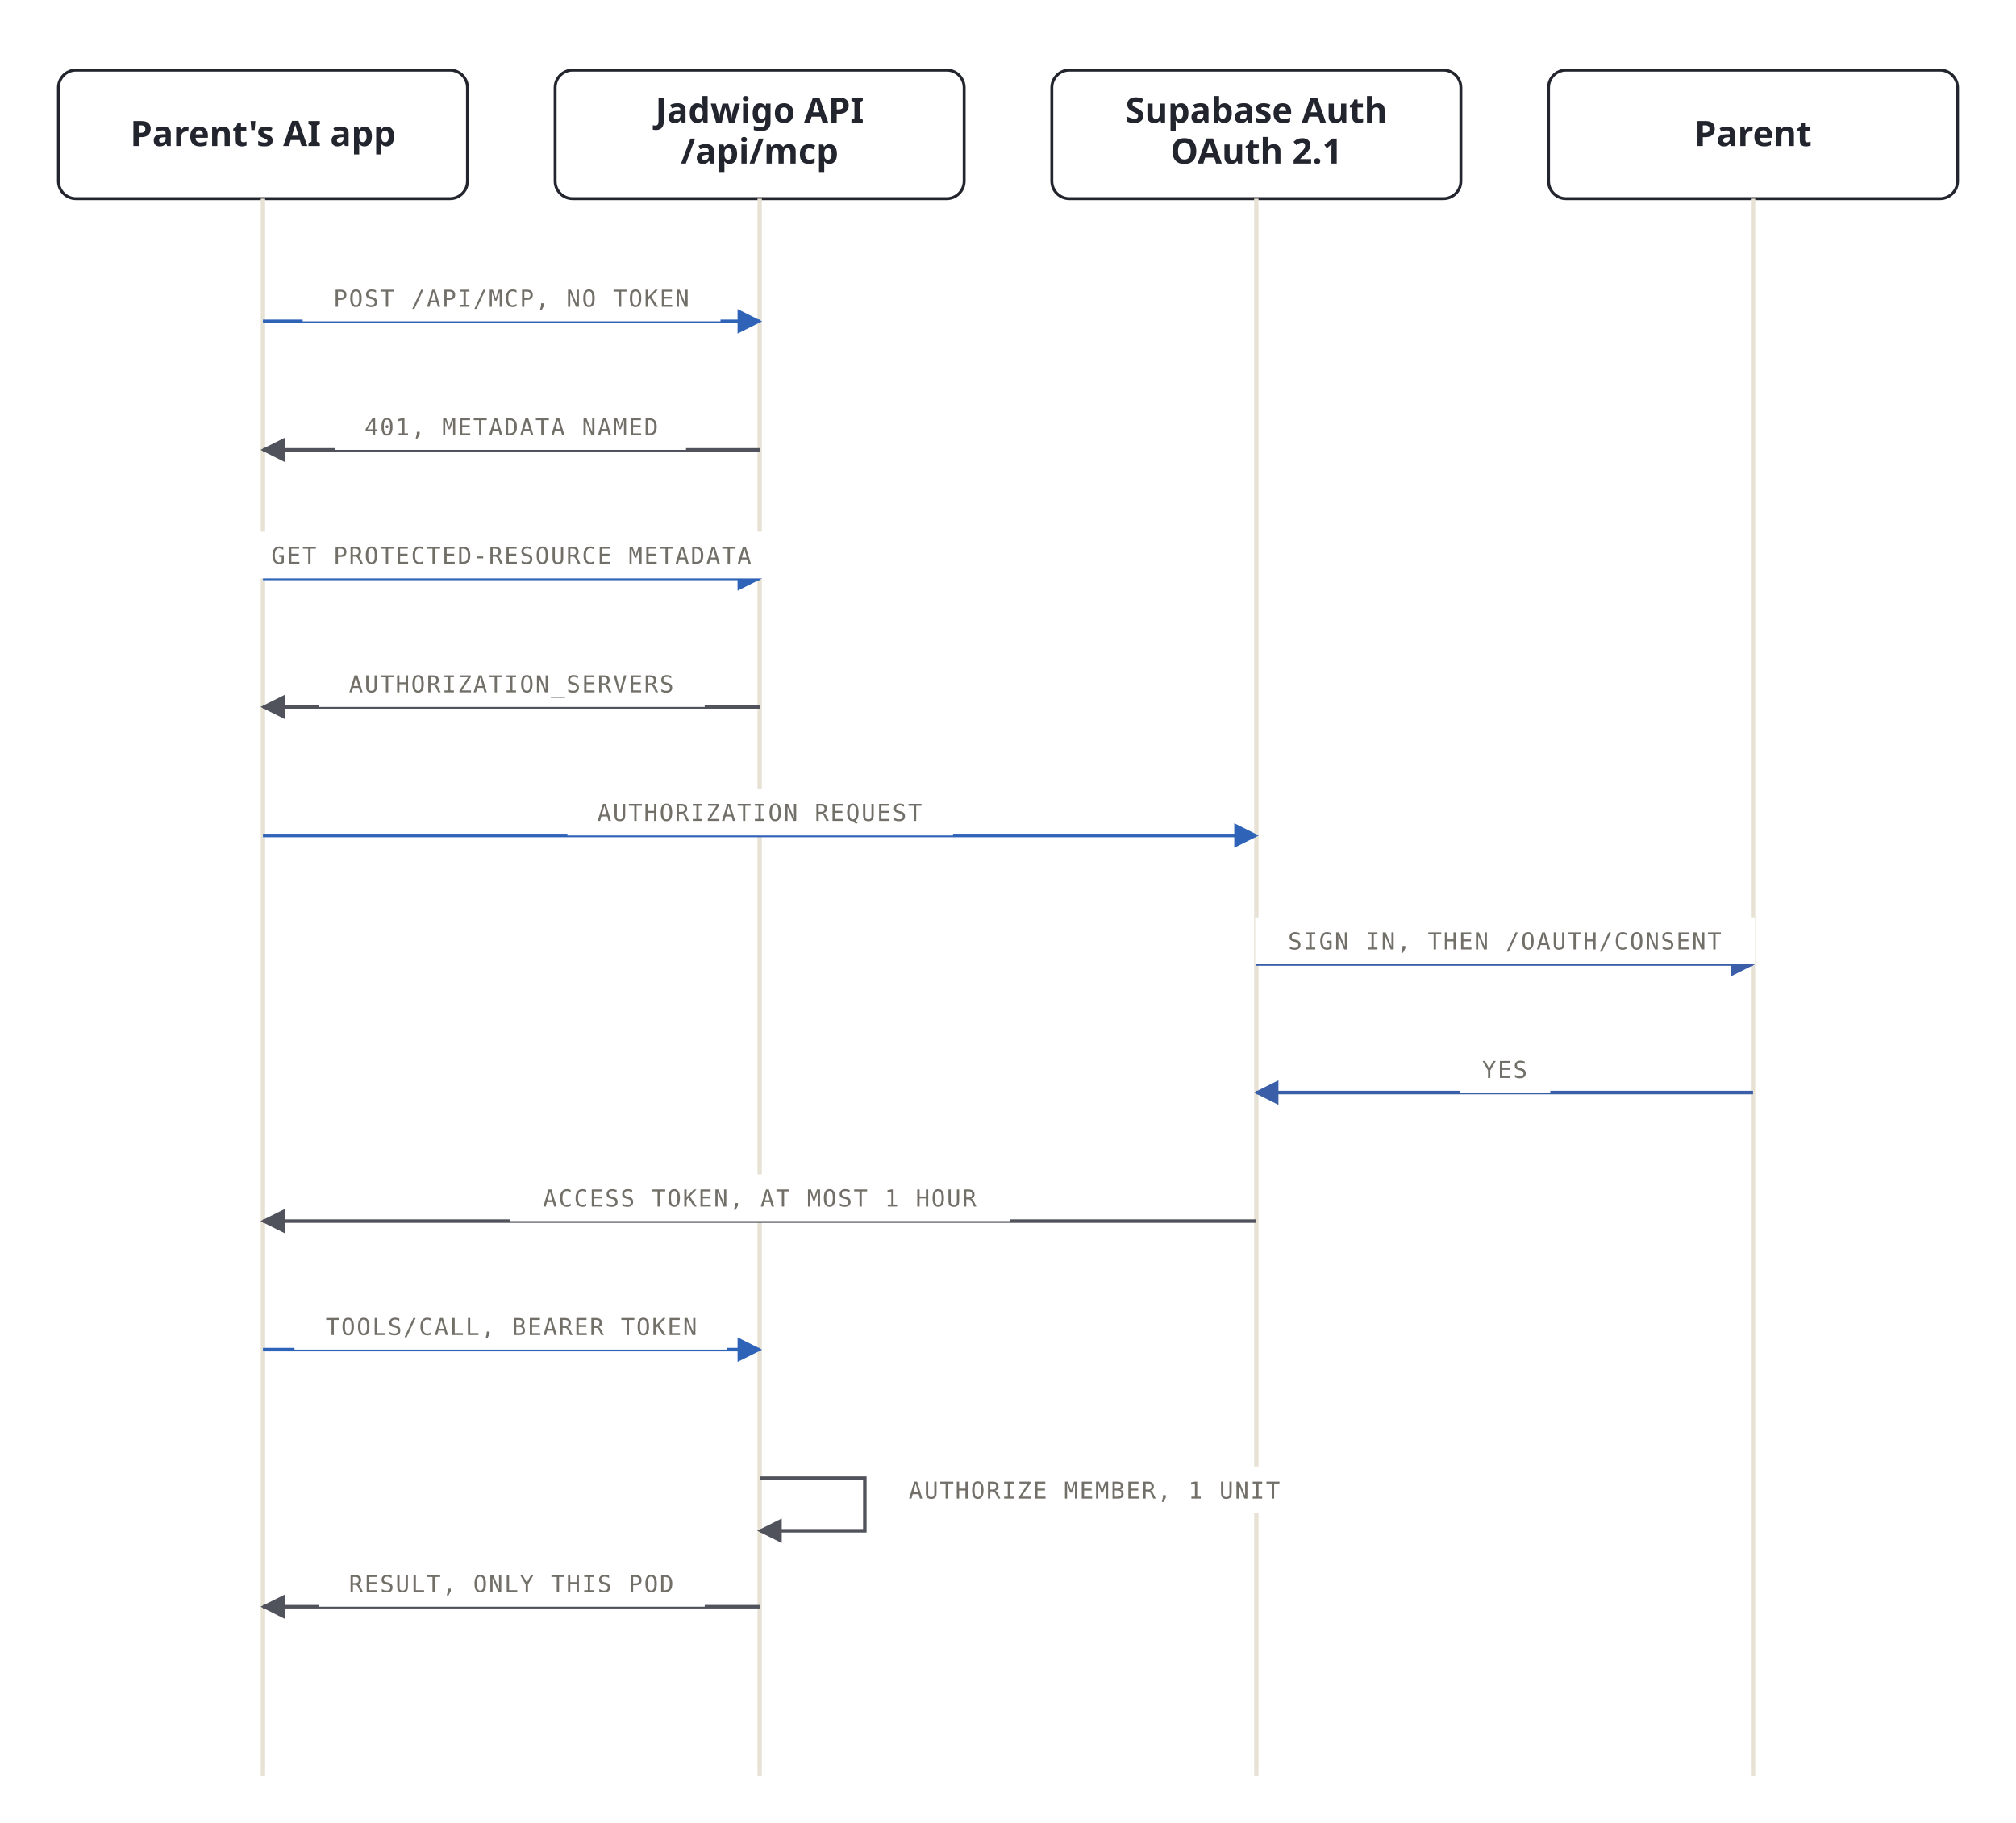
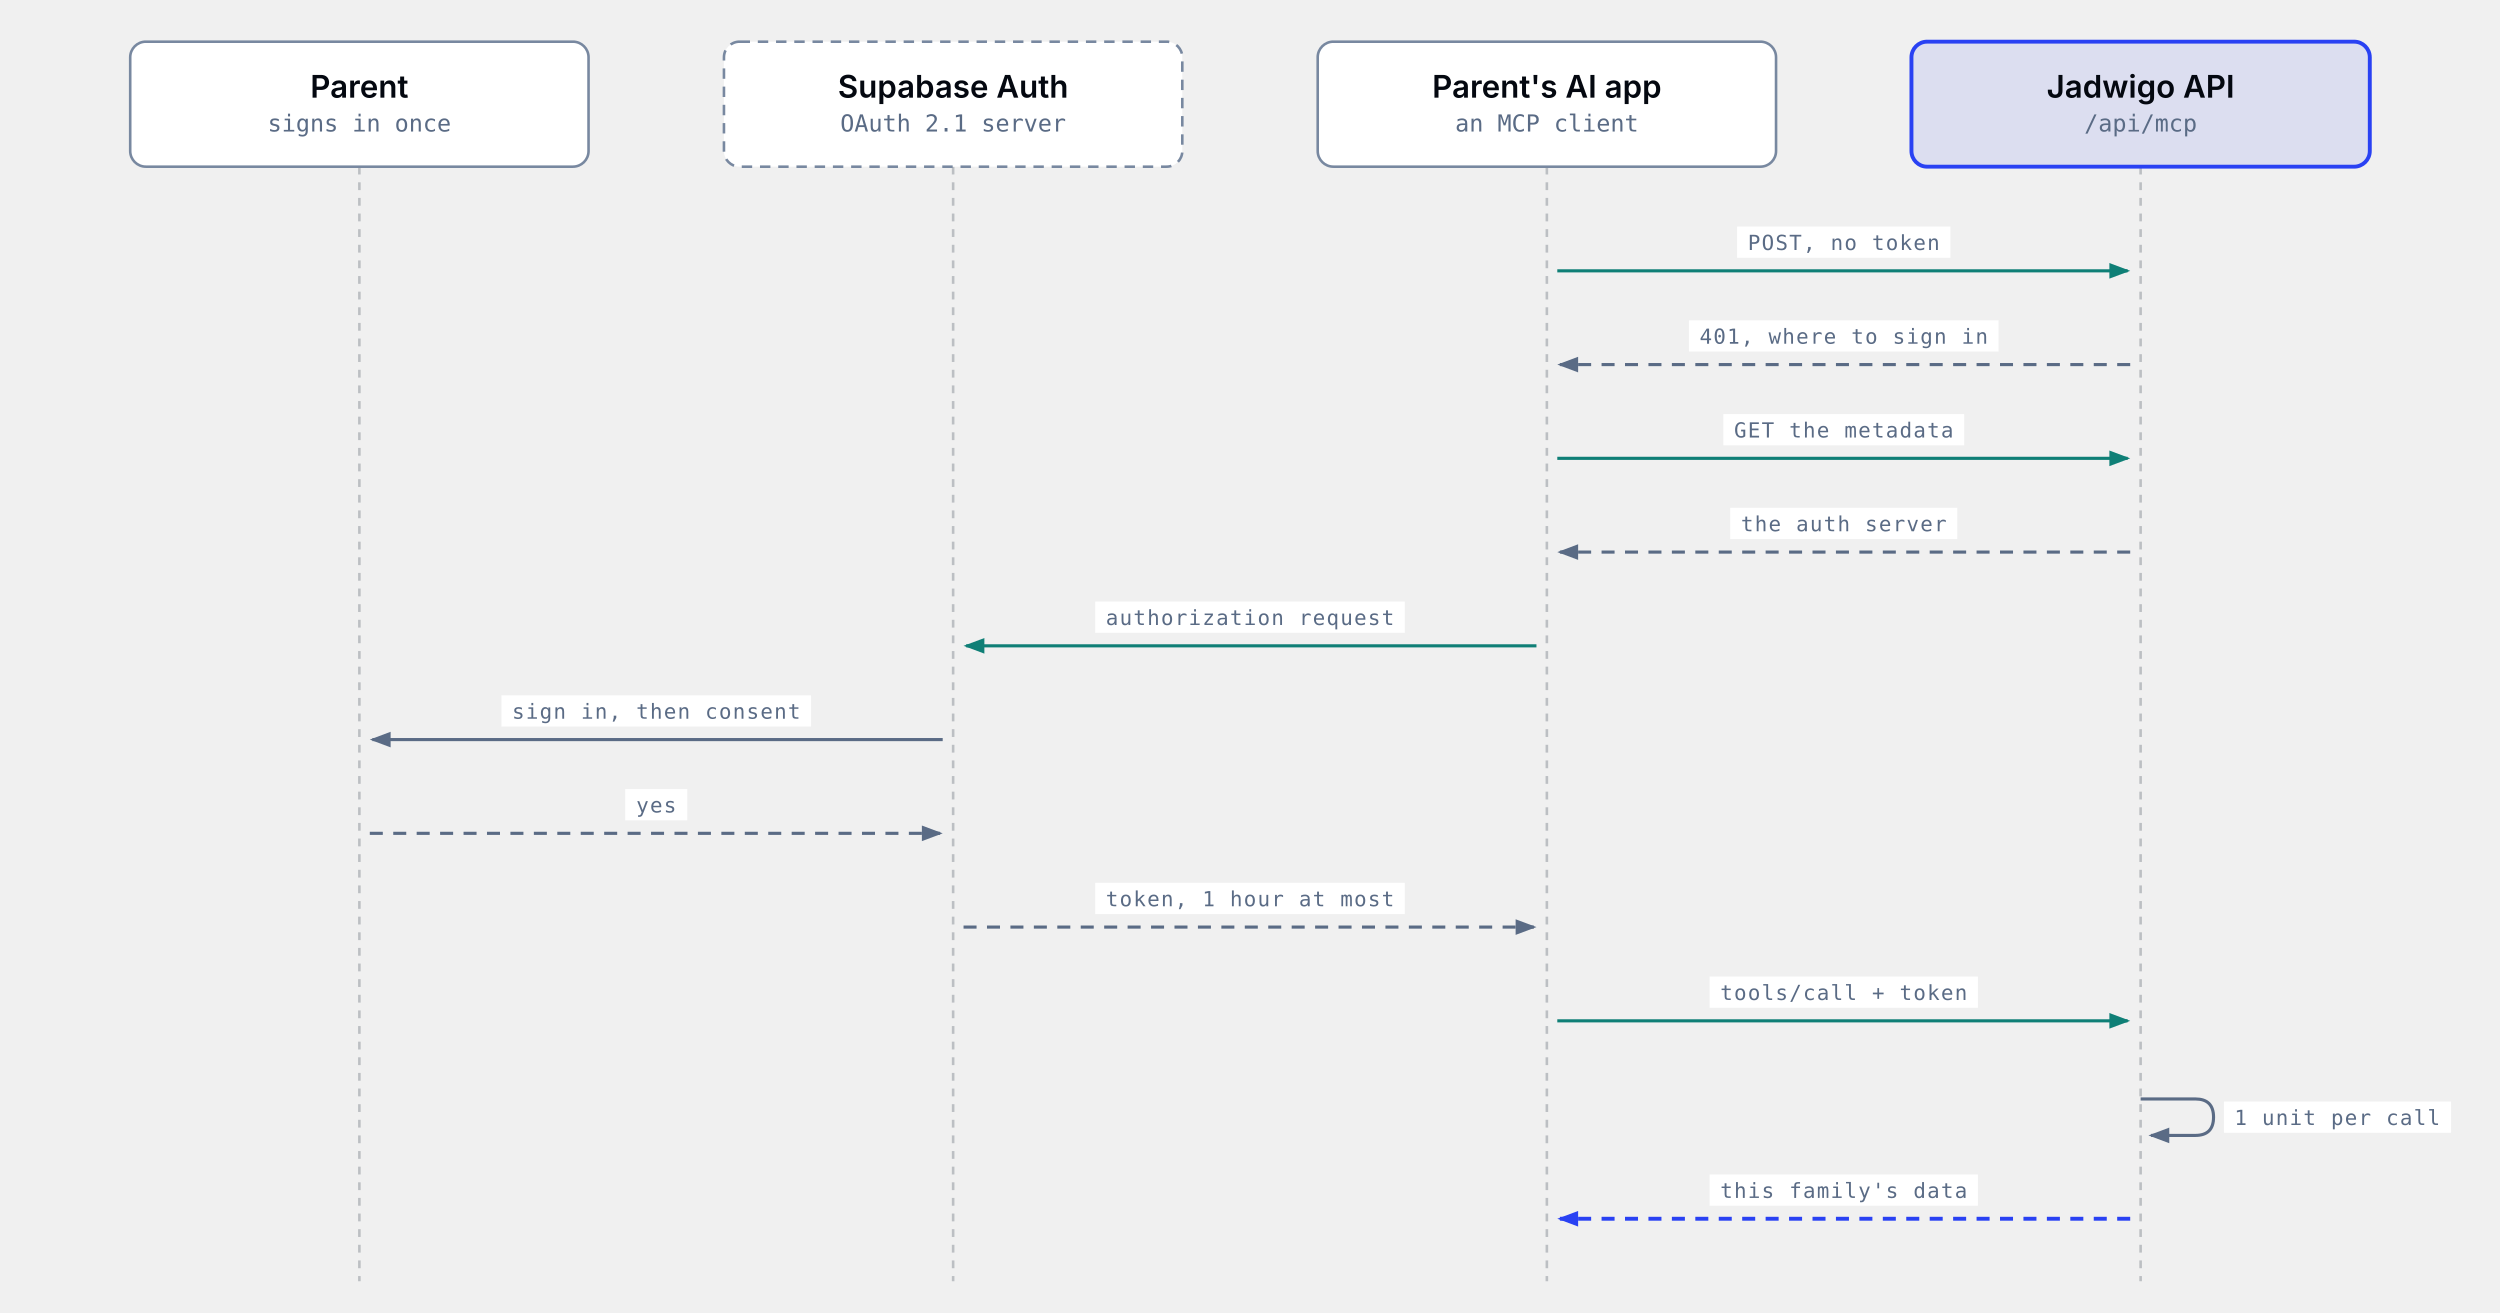
- <svg xmlns="http://www.w3.org/2000/svg" viewBox="0 0 690 624" role="img" aria-labelledby="connect-your-ai-light-title connect-your-ai-light-desc">
+ <svg xmlns="http://www.w3.org/2000/svg" viewBox="0 0 960 504" role="img" aria-labelledby="connect-your-ai-light-title connect-your-ai-light-desc">
  <defs>
-     <marker id="a-m-light" viewBox="0 0 10 10" refX="9" refY="5" markerWidth="7" markerHeight="7" orient="auto-start-reverse">
-       <path d="M0,0 L10,5 L0,10 z" fill="#50535c" />
+     <marker id="connect-your-ai-light-default" markerWidth="8" markerHeight="6" refX="7" refY="3" orient="auto" markerUnits="userSpaceOnUse">
+       <polygon points="0 0, 8 3, 0 6" fill="#5a6b85" />
    </marker>
-     <marker id="a-a-light" viewBox="0 0 10 10" refX="9" refY="5" markerWidth="7" markerHeight="7" orient="auto-start-reverse">
-       <path d="M0,0 L10,5 L0,10 z" fill="#3a5fa8" />
+     <marker id="connect-your-ai-light-accent" markerWidth="8" markerHeight="6" refX="7" refY="3" orient="auto" markerUnits="userSpaceOnUse">
+       <polygon points="0 0, 8 3, 0 6" fill="#2941f3" />
    </marker>
-     <marker id="a-l-light" viewBox="0 0 10 10" refX="9" refY="5" markerWidth="7" markerHeight="7" orient="auto-start-reverse">
-       <path d="M0,0 L10,5 L0,10 z" fill="#2f63b8" />
+     <marker id="connect-your-ai-light-link" markerWidth="8" markerHeight="6" refX="7" refY="3" orient="auto" markerUnits="userSpaceOnUse">
+       <polygon points="0 0, 8 3, 0 6" fill="#0f7f76" />
+     </marker>
+     <marker id="connect-your-ai-light-open" markerWidth="8" markerHeight="6" refX="7" refY="3" orient="auto" markerUnits="userSpaceOnUse">
+       <polyline points="0 0, 8 3, 0 6" fill="none" stroke="#5a6b85" stroke-width="1.2" />
    </marker>
  </defs>
-   <rect x="0" y="0" width="690" height="624" fill="#ffffff" />
-   <rect x="20" y="24" width="140" height="44" rx="6" fill="#ffffff" stroke="#22252d" stroke-width="1" />
-   <text x="90.0" y="50.0" text-anchor="middle" font-family="'Andika', system-ui, sans-serif" font-size="12" font-weight="700" fill="#22252d">Parent's AI app</text>
-   <line x1="90" y1="68" x2="90" y2="608" stroke="#e8e2d5" stroke-width="1.5" />
-   <rect x="190" y="24" width="140" height="44" rx="6" fill="#ffffff" stroke="#22252d" stroke-width="1" />
-   <text x="260.0" y="42.0" text-anchor="middle" font-family="'Andika', system-ui, sans-serif" font-size="12" font-weight="700" fill="#22252d">Jadwigo API</text>
-   <text x="260.0" y="56.0" text-anchor="middle" font-family="'Andika', system-ui, sans-serif" font-size="12" font-weight="700" fill="#22252d">/api/mcp</text>
-   <line x1="260" y1="68" x2="260" y2="608" stroke="#e8e2d5" stroke-width="1.5" />
-   <rect x="360" y="24" width="140" height="44" rx="6" fill="#ffffff" stroke="#22252d" stroke-width="1" />
-   <text x="430.0" y="42.0" text-anchor="middle" font-family="'Andika', system-ui, sans-serif" font-size="12" font-weight="700" fill="#22252d">Supabase Auth</text>
-   <text x="430.0" y="56.0" text-anchor="middle" font-family="'Andika', system-ui, sans-serif" font-size="12" font-weight="700" fill="#22252d">OAuth 2.1</text>
-   <line x1="430" y1="68" x2="430" y2="608" stroke="#e8e2d5" stroke-width="1.5" />
-   <rect x="530" y="24" width="140" height="44" rx="6" fill="#ffffff" stroke="#22252d" stroke-width="1" />
-   <text x="600.0" y="50.0" text-anchor="middle" font-family="'Andika', system-ui, sans-serif" font-size="12" font-weight="700" fill="#22252d">Parent</text>
-   <line x1="600" y1="68" x2="600" y2="608" stroke="#e8e2d5" stroke-width="1.5" />
-   <polyline points="90,110 260,110" fill="none" stroke="#2f63b8" stroke-width="1.2" marker-end="url(#a-l-light)" />
-   <rect x="103.6" y="94" width="143" height="16" fill="#ffffff" />
-   <text x="175" y="105" text-anchor="middle" font-family="ui-monospace, monospace" font-size="8" letter-spacing="0.5" fill="#726f68">POST /API/MCP, NO TOKEN</text>
-   <polyline points="260,154 90,154" fill="none" stroke="#50535c" stroke-width="1.2" marker-end="url(#a-m-light)" />
-   <rect x="114.8" y="138" width="120" height="16" fill="#ffffff" />
-   <text x="175" y="149" text-anchor="middle" font-family="ui-monospace, monospace" font-size="8" letter-spacing="0.5" fill="#726f68">401, METADATA NAMED</text>
-   <polyline points="90,198 260,198" fill="none" stroke="#2f63b8" stroke-width="1.2" marker-end="url(#a-l-light)" />
-   <rect x="81.2" y="182" width="188" height="16" fill="#ffffff" />
-   <text x="175" y="193" text-anchor="middle" font-family="ui-monospace, monospace" font-size="8" letter-spacing="0.5" fill="#726f68">GET PROTECTED-RESOURCE METADATA</text>
-   <polyline points="260,242 90,242" fill="none" stroke="#50535c" stroke-width="1.2" marker-end="url(#a-m-light)" />
-   <rect x="109.2" y="226" width="132" height="16" fill="#ffffff" />
-   <text x="175" y="237" text-anchor="middle" font-family="ui-monospace, monospace" font-size="8" letter-spacing="0.5" fill="#726f68">AUTHORIZATION_SERVERS</text>
-   <polyline points="90,286 430,286" fill="none" stroke="#2f63b8" stroke-width="1.2" marker-end="url(#a-l-light)" />
-   <rect x="194.2" y="270" width="132" height="16" fill="#ffffff" />
-   <text x="260" y="281" text-anchor="middle" font-family="ui-monospace, monospace" font-size="8" letter-spacing="0.5" fill="#726f68">AUTHORIZATION REQUEST</text>
-   <polyline points="430,330 600,330" fill="none" stroke="#3a5fa8" stroke-width="1.2" marker-end="url(#a-a-light)" />
-   <rect x="429.6" y="314" width="171" height="16" fill="#ffffff" />
-   <text x="515" y="325" text-anchor="middle" font-family="ui-monospace, monospace" font-size="8" letter-spacing="0.5" fill="#726f68">SIGN IN, THEN /OAUTH/CONSENT</text>
-   <polyline points="600,374 430,374" fill="none" stroke="#3a5fa8" stroke-width="1.2" marker-end="url(#a-a-light)" />
-   <rect x="499.6" y="358" width="31" height="16" fill="#ffffff" />
-   <text x="515" y="369" text-anchor="middle" font-family="ui-monospace, monospace" font-size="8" letter-spacing="0.5" fill="#726f68">YES</text>
-   <polyline points="430,418 90,418" fill="none" stroke="#50535c" stroke-width="1.2" marker-end="url(#a-m-light)" />
-   <rect x="174.6" y="402" width="171" height="16" fill="#ffffff" />
-   <text x="260" y="413" text-anchor="middle" font-family="ui-monospace, monospace" font-size="8" letter-spacing="0.5" fill="#726f68">ACCESS TOKEN, AT MOST 1 HOUR</text>
-   <polyline points="90,462 260,462" fill="none" stroke="#2f63b8" stroke-width="1.2" marker-end="url(#a-l-light)" />
-   <rect x="100.8" y="446" width="148" height="16" fill="#ffffff" />
-   <text x="175" y="457" text-anchor="middle" font-family="ui-monospace, monospace" font-size="8" letter-spacing="0.5" fill="#726f68">TOOLS/CALL, BEARER TOKEN</text>
-   <polyline points="260,506 296,506 296,524 260,524" fill="none" stroke="#50535c" stroke-width="1.2" marker-end="url(#a-m-light)" />
-   <rect x="304.0" y="502" width="148" height="16" fill="#ffffff" />
-   <text x="311.0" y="513" font-family="ui-monospace, monospace" font-size="8" letter-spacing="0.5" fill="#726f68">AUTHORIZE MEMBER, 1 UNIT</text>
-   <polyline points="260,550 90,550" fill="none" stroke="#50535c" stroke-width="1.2" marker-end="url(#a-m-light)" />
-   <rect x="109.2" y="534" width="132" height="16" fill="#ffffff" />
-   <text x="175" y="545" text-anchor="middle" font-family="ui-monospace, monospace" font-size="8" letter-spacing="0.5" fill="#726f68">RESULT, ONLY THIS POD</text>
+   <line x1="138" y1="64" x2="138" y2="492" stroke="rgba(9,22,40,0.22)" stroke-width="1" stroke-dasharray="3,3" />
+   <line x1="366" y1="64" x2="366" y2="492" stroke="rgba(9,22,40,0.22)" stroke-width="1" stroke-dasharray="3,3" />
+   <line x1="594" y1="64" x2="594" y2="492" stroke="rgba(9,22,40,0.22)" stroke-width="1" stroke-dasharray="3,3" />
+   <line x1="822" y1="64" x2="822" y2="492" stroke="rgba(9,22,40,0.22)" stroke-width="1" stroke-dasharray="3,3" />
+   <path d="M598,104 L817,104" fill="none" stroke="#0f7f76" stroke-width="1.2" marker-end="url(#connect-your-ai-light-link)" />
+   <path d="M818,140 L599,140" fill="none" stroke="#5a6b85" stroke-width="1.2" stroke-dasharray="5,4" marker-end="url(#connect-your-ai-light-default)" />
+   <path d="M598,176 L817,176" fill="none" stroke="#0f7f76" stroke-width="1.2" marker-end="url(#connect-your-ai-light-link)" />
+   <path d="M818,212 L599,212" fill="none" stroke="#5a6b85" stroke-width="1.2" stroke-dasharray="5,4" marker-end="url(#connect-your-ai-light-default)" />
+   <path d="M590,248 L371,248" fill="none" stroke="#0f7f76" stroke-width="1.2" marker-end="url(#connect-your-ai-light-link)" />
+   <path d="M362,284 L143,284" fill="none" stroke="#5a6b85" stroke-width="1.2" marker-end="url(#connect-your-ai-light-default)" />
+   <path d="M142,320 L361,320" fill="none" stroke="#5a6b85" stroke-width="1.2" stroke-dasharray="5,4" marker-end="url(#connect-your-ai-light-default)" />
+   <path d="M370,356 L589,356" fill="none" stroke="#5a6b85" stroke-width="1.2" stroke-dasharray="5,4" marker-end="url(#connect-your-ai-light-default)" />
+   <path d="M598,392 L817,392" fill="none" stroke="#0f7f76" stroke-width="1.2" marker-end="url(#connect-your-ai-light-link)" />
+   <path d="M822,422 L843,422 Q850,422 850,429 L850,429 Q850,436 843,436 L826,436" fill="none" stroke="#5a6b85" stroke-width="1.2" marker-end="url(#connect-your-ai-light-default)" />
+   <path d="M818,468 L599,468" fill="none" stroke="#2941f3" stroke-width="1.5" stroke-dasharray="5,4" marker-end="url(#connect-your-ai-light-accent)" />
+   <rect x="50" y="16" width="176" height="48" rx="6" fill="#ffffff" stroke="#7888a0" stroke-width="1" />
+   <text x="138" y="37.5" text-anchor="middle" font-family="'Inter', 'Geist', system-ui, sans-serif" font-size="12" font-weight="600" fill="#040810">Parent</text>
+   <text x="138" y="50.5" text-anchor="middle" font-family="'Geist Mono', ui-monospace, monospace" font-size="9" fill="#5a6b85">signs in once</text>
+   <rect x="278" y="16" width="176" height="48" rx="6" fill="#ffffff" stroke="#7888a0" stroke-width="1" stroke-dasharray="4,3" />
+   <text x="366" y="37.5" text-anchor="middle" font-family="'Inter', 'Geist', system-ui, sans-serif" font-size="12" font-weight="600" fill="#040810">Supabase Auth</text>
+   <text x="366" y="50.5" text-anchor="middle" font-family="'Geist Mono', ui-monospace, monospace" font-size="9" fill="#5a6b85">OAuth 2.1 server</text>
+   <rect x="506" y="16" width="176" height="48" rx="6" fill="#ffffff" stroke="#7888a0" stroke-width="1" />
+   <text x="594" y="37.5" text-anchor="middle" font-family="'Inter', 'Geist', system-ui, sans-serif" font-size="12" font-weight="600" fill="#040810">Parent's AI app</text>
+   <text x="594" y="50.5" text-anchor="middle" font-family="'Geist Mono', ui-monospace, monospace" font-size="9" fill="#5a6b85">an MCP client</text>
+   <rect x="734" y="16" width="176" height="48" rx="6" fill="rgba(41,65,243,0.10)" stroke="#2941f3" stroke-width="1.5" />
+   <text x="822" y="37.5" text-anchor="middle" font-family="'Inter', 'Geist', system-ui, sans-serif" font-size="12" font-weight="600" fill="#040810">Jadwigo API</text>
+   <text x="822" y="50.5" text-anchor="middle" font-family="'Geist Mono', ui-monospace, monospace" font-size="9" fill="#5a6b85">/api/mcp</text>
+   <rect x="667.04" y="87" width="81.92" height="12" fill="#ffffff" />
+   <text x="708" y="96" text-anchor="middle" font-family="'Geist Mono', ui-monospace, monospace" font-size="8" letter-spacing="0.06em" fill="#5a6b85">POST, no token</text>
+   <rect x="648.56" y="123" width="118.88" height="12" fill="#ffffff" />
+   <text x="708" y="132" text-anchor="middle" font-family="'Geist Mono', ui-monospace, monospace" font-size="8" letter-spacing="0.06em" fill="#5a6b85">401, where to sign in</text>
+   <rect x="661.76" y="159" width="92.48" height="12" fill="#ffffff" />
+   <text x="708" y="168" text-anchor="middle" font-family="'Geist Mono', ui-monospace, monospace" font-size="8" letter-spacing="0.06em" fill="#5a6b85">GET the metadata</text>
+   <rect x="664.4" y="195" width="87.2" height="12" fill="#ffffff" />
+   <text x="708" y="204" text-anchor="middle" font-family="'Geist Mono', ui-monospace, monospace" font-size="8" letter-spacing="0.06em" fill="#5a6b85">the auth server</text>
+   <rect x="420.56" y="231" width="118.88" height="12" fill="#ffffff" />
+   <text x="480" y="240" text-anchor="middle" font-family="'Geist Mono', ui-monospace, monospace" font-size="8" letter-spacing="0.06em" fill="#5a6b85">authorization request</text>
+   <rect x="192.56" y="267" width="118.88" height="12" fill="#ffffff" />
+   <text x="252" y="276" text-anchor="middle" font-family="'Geist Mono', ui-monospace, monospace" font-size="8" letter-spacing="0.06em" fill="#5a6b85">sign in, then consent</text>
+   <rect x="240.08" y="303" width="23.84" height="12" fill="#ffffff" />
+   <text x="252" y="312" text-anchor="middle" font-family="'Geist Mono', ui-monospace, monospace" font-size="8" letter-spacing="0.06em" fill="#5a6b85">yes</text>
+   <rect x="420.56" y="339" width="118.88" height="12" fill="#ffffff" />
+   <text x="480" y="348" text-anchor="middle" font-family="'Geist Mono', ui-monospace, monospace" font-size="8" letter-spacing="0.06em" fill="#5a6b85">token, 1 hour at most</text>
+   <rect x="656.48" y="375" width="103.04" height="12" fill="#ffffff" />
+   <text x="708" y="384" text-anchor="middle" font-family="'Geist Mono', ui-monospace, monospace" font-size="8" letter-spacing="0.06em" fill="#5a6b85">tools/call + token</text>
+   <rect x="854" y="423" width="87.2" height="12" fill="#ffffff" />
+   <text x="858" y="432" text-anchor="start" font-family="'Geist Mono', ui-monospace, monospace" font-size="8" letter-spacing="0.06em" fill="#5a6b85">1 unit per call</text>
+   <rect x="656.48" y="451" width="103.04" height="12" fill="#ffffff" />
+   <text x="708" y="460" text-anchor="middle" font-family="'Geist Mono', ui-monospace, monospace" font-size="8" letter-spacing="0.06em" fill="#5a6b85">this family's data</text>
</svg>
